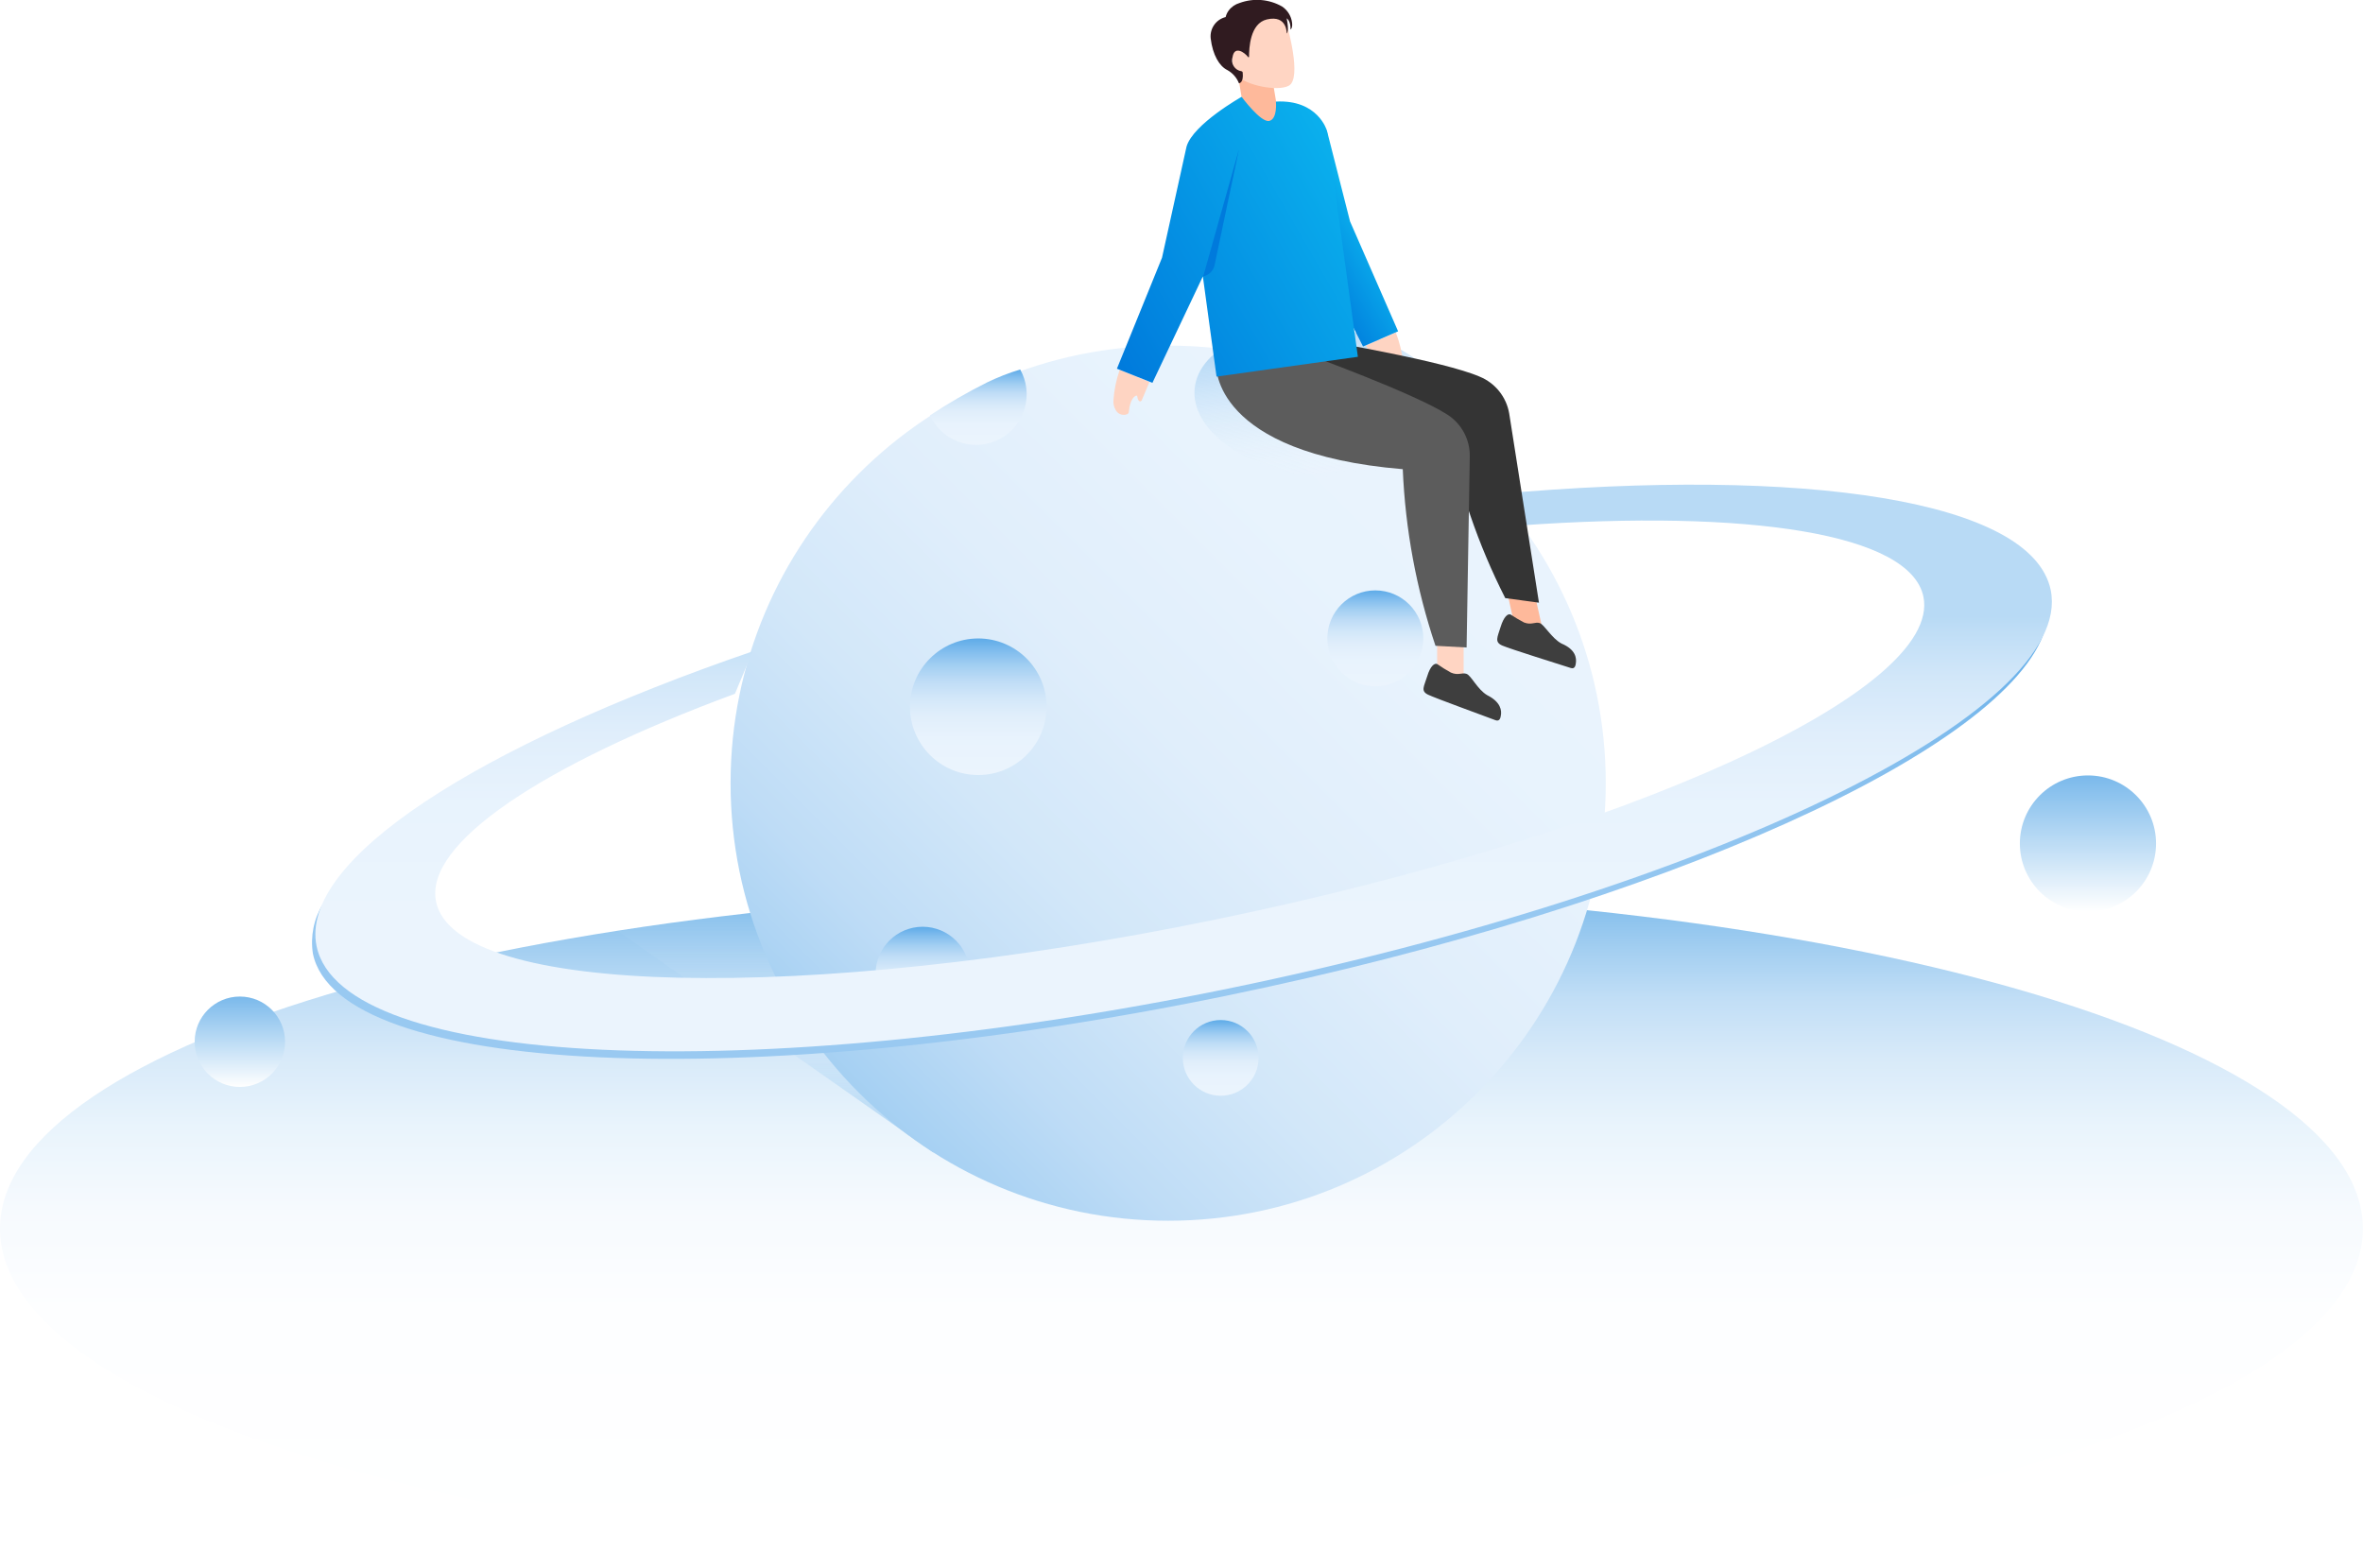
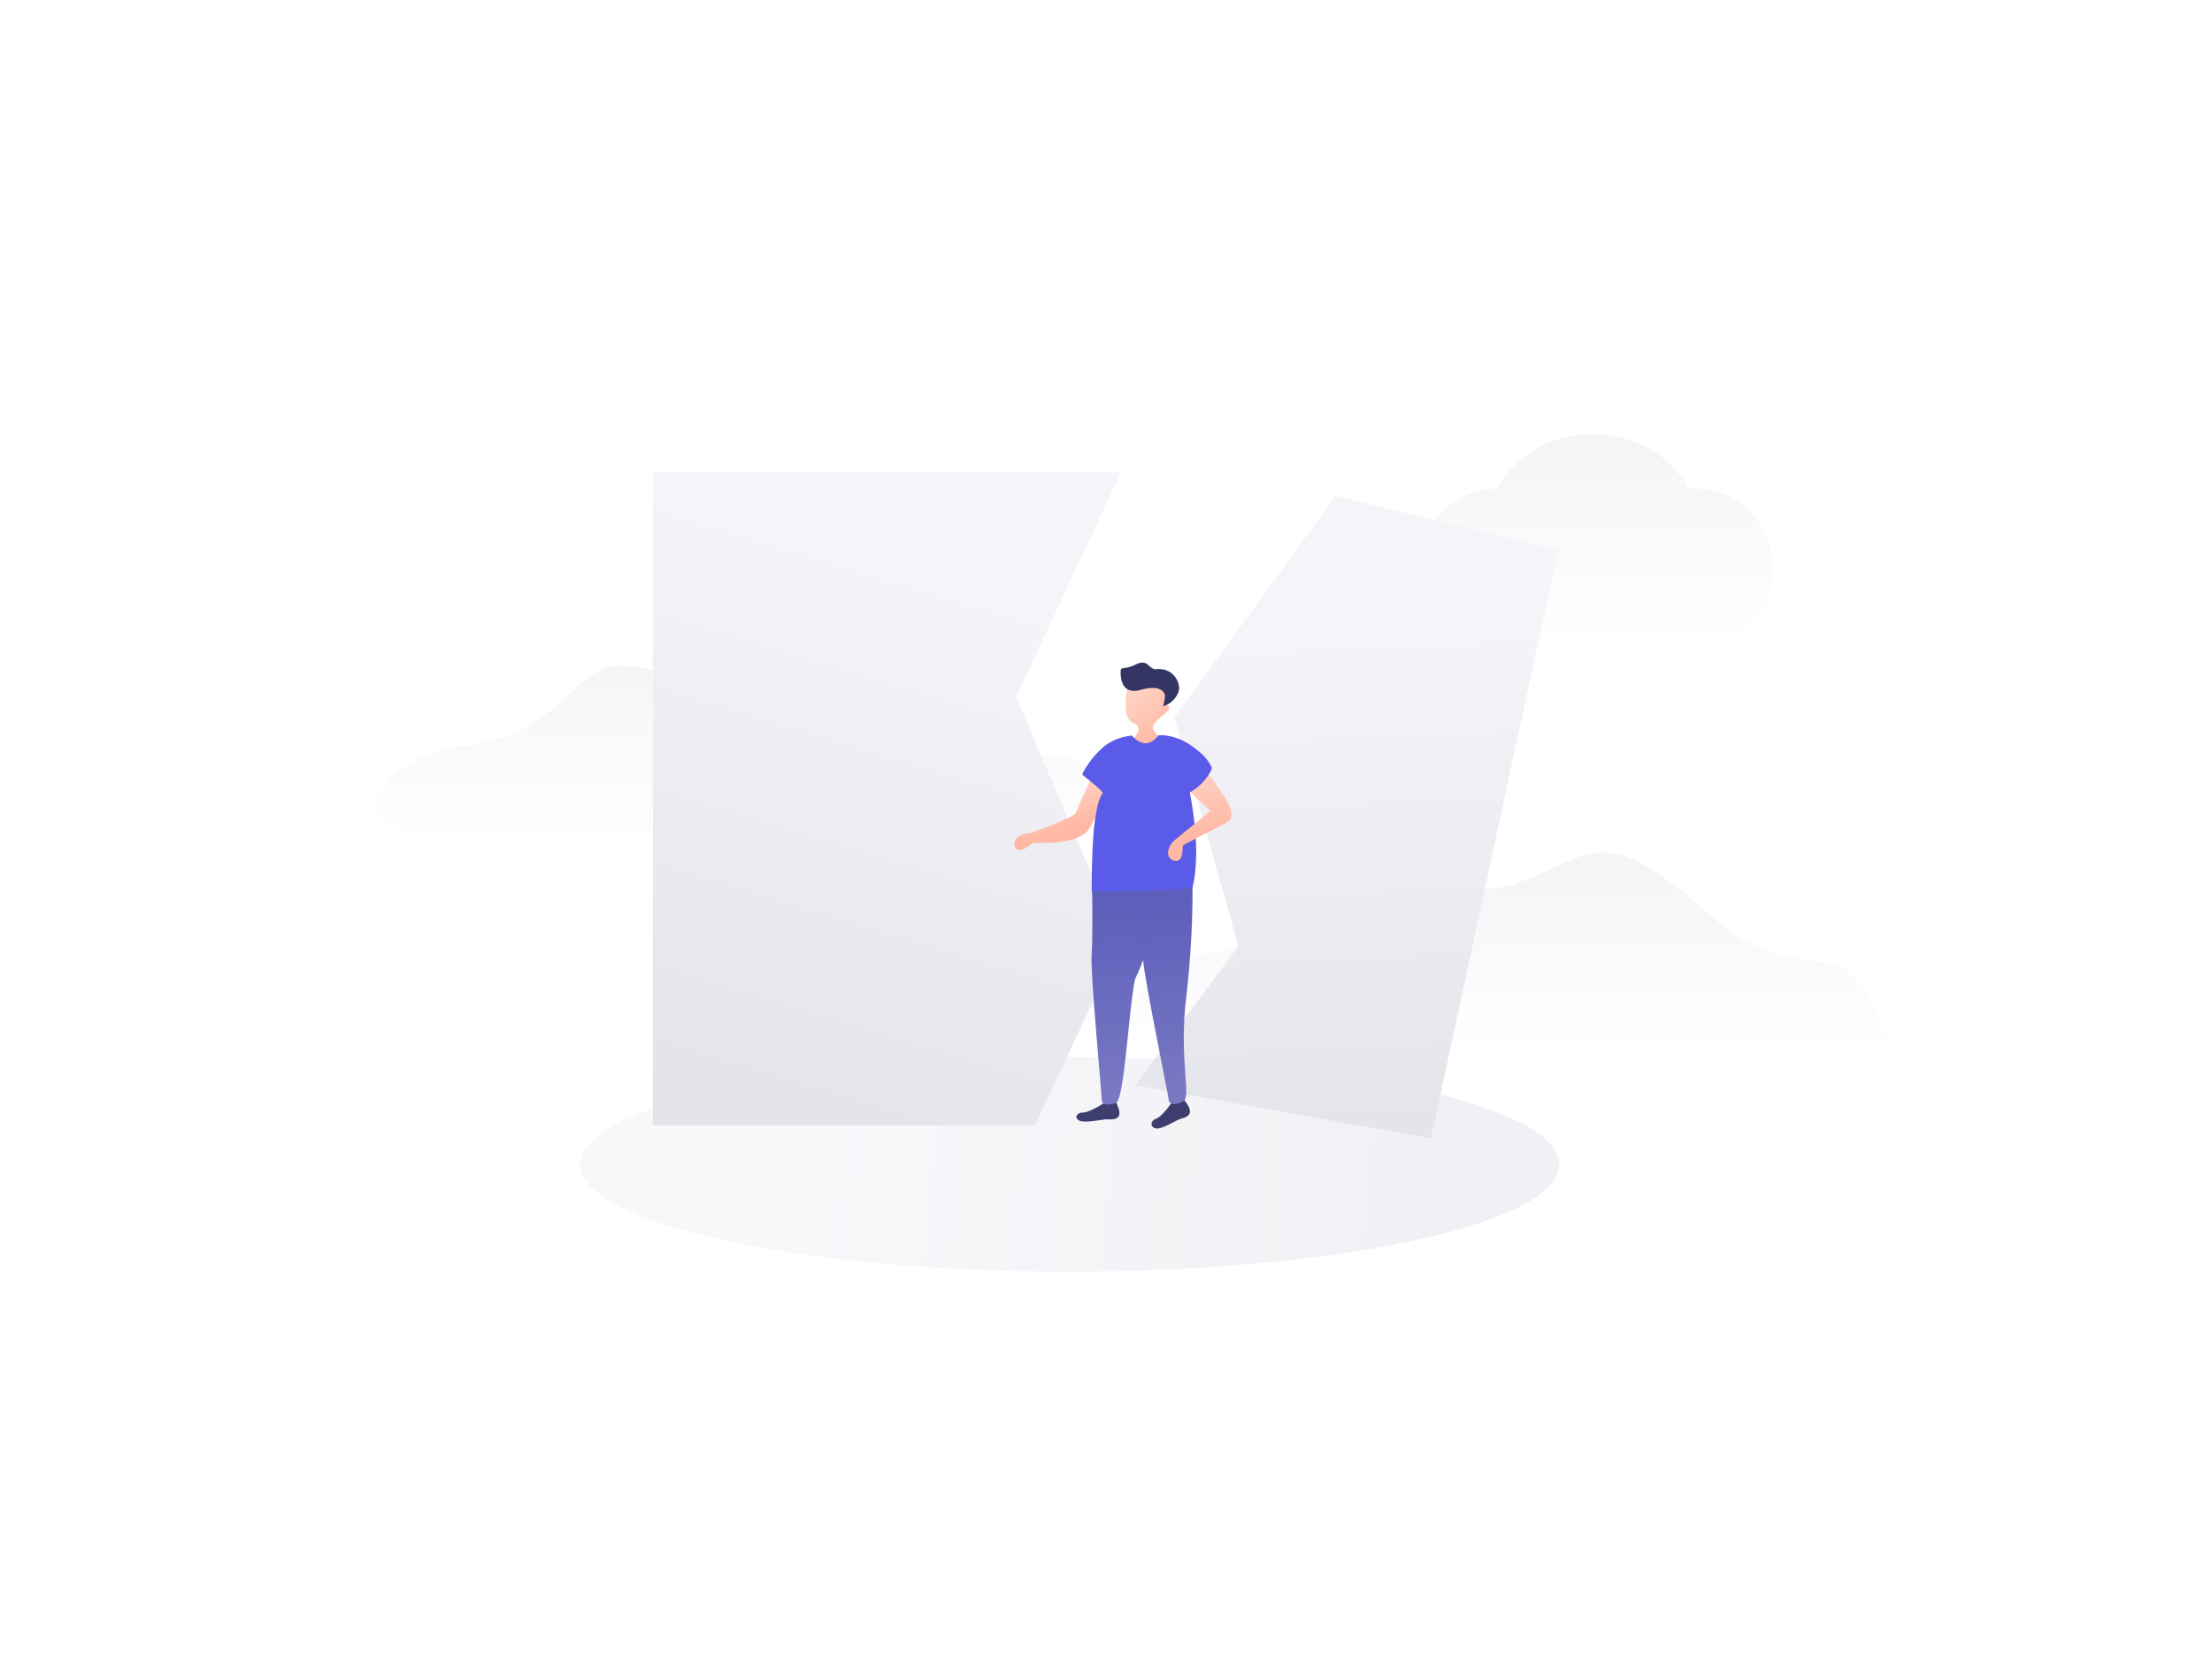
- <svg xmlns="http://www.w3.org/2000/svg" xmlns:xlink="http://www.w3.org/1999/xlink" viewBox="0 0 238.41 158.17">
+ <svg xmlns="http://www.w3.org/2000/svg" viewBox="0 0 400 300" fill="none">
+   <path d="M193.392 229.952c48.903 0 88.546-8.679 88.546-19.384s-39.643-19.383-88.546-19.383c-48.903 0-88.546 8.678-88.546 19.383 0 10.705 39.643 19.384 88.546 19.384Z" fill="url(#a)" />
+   <path opacity=".302" d="M219.968 172.123c9.45-1.518 13.275-2.66 22.501-11.528 9.227-8.868 18.582 4.07 32.458-1.124 13.875-5.195 15.143-11.484 36.366 7.781 9.783 8.188 17.564 4.946 22.359 8.188 3.196 2.161 6.278 7.487 9.244 15.98H219.968c-9.788-3.397-14.682-6.219-14.682-8.464 0-3.369 5.232-9.316 14.682-10.833Z" fill="url(#b)" />
+   <path opacity=".302" d="M288.024 78.5c7.753 0 14.399 4.065 17.198 9.845h1.438c7.608 0 13.776 6.168 13.776 13.777v1.368c0 7.609-6.168 13.777-13.776 13.777h-35.884c-7.608 0-13.776-6.168-13.776-13.777v-1.368c0-7.609 6.168-13.776 13.776-13.776h.05c2.799-5.781 9.445-9.846 17.198-9.846Z" fill="url(#c)" />
+   <path opacity=".302" d="M82.523 135.118c9.45-1.517 13.275-2.659 22.501-11.527 9.227-8.868 18.582 4.07 32.458-1.125 13.875-5.194 15.143-11.483 36.366 7.782 9.783 8.187 17.564 4.946 22.359 8.187 3.196 2.161 6.278 7.488 9.244 15.981H82.523c-9.788-3.398-14.682-6.219-14.682-8.465 0-3.368 5.232-9.315 14.682-10.833Z" fill="url(#d)" />
+   <path d="M118.062 85.458V203.52h69.065l15.516-33.056-18.904-44.411 18.904-40.595h-84.581Z" fill="url(#e)" />
+   <path d="m241.507 89.724-29.141 40.005 11.582 41.36-18.69 25.182 53.494 9.578 22.977-106.326-40.222-9.8Z" fill="url(#f)" />
+   <path fill-rule="evenodd" clip-rule="evenodd" d="M203.918 124.067c-.772 3.815-.409 6.058 1.089 6.73 1.96.808.068 2.695-.329 2.9-.264.137-.03.528.702 1.173 1.24.649 2.151.907 2.733.775.583-.132 1.293-.781 2.131-1.948-1.561-1.111-2.105-2.002-1.63-2.674.474-.671 1.195-1.372 2.162-2.101.939-.711.902-1.253-.109-1.624.245-.673.335-1.441.272-2.303l-3.291-.928-3.35-.723-.38.723Z" fill="url(#g)" />
+   <path fill-rule="evenodd" clip-rule="evenodd" d="M206.463 124.704c3.313-.912 4.193.489 4.193 1.081 0 .395-.104 1.049-.313 1.964a11.4 11.4 0 0 0 .86-.399c1.016-.555 1.689-1.54 1.928-2.307.448-1.433-.868-4.473-4.279-4.019-1.19-.218-1.378-1.91-3.445-.869s-2.764.241-2.764 1.308c0 1.067.086 4.356 3.82 3.241Z" fill="#353564" />
+   <path fill-rule="evenodd" clip-rule="evenodd" d="M199.569 199.533c-1.793 1.098-3.045 1.646-3.757 1.646-1.068 0-1.645.947-.652 1.458s4.174-.226 4.989-.226c.815 0 2.912.292 2.109-2.021-.536-1.542-1.028-2.198-1.477-1.968l-1.212.325v.786ZM211.875 199.424c-1.239 1.703-2.182 2.658-2.828 2.867-.968.312-1.159 1.497-.078 1.756 1.08.258 3.705-1.464 4.444-1.702.739-.238 2.743-.538 1.201-2.787-1.028-1.5-1.705-2.061-2.03-1.683l-.985.704.276.845Z" fill="#3E3E6E" />
+   <path fill-rule="evenodd" clip-rule="evenodd" d="M210.187 159.026c-1.167 7.695-2.812 13.709-4.937 18.043-1.161 5.398-1.904 21.738-3.447 22.357-1.544.618-2.643.248-2.587-.543.056-.791-2.055-22.696-1.815-26.102.16-2.271.183-6.776.07-13.516l12.716-.239Z" fill="url(#h)" />
+   <path fill-rule="evenodd" clip-rule="evenodd" d="M215.612 158.149c.166 7.388-.262 15.319-1.283 23.793-.955 10.562 1.105 16.412-.35 17.213-1.456.801-2.592.566-2.634-.226-.042-.792-4.476-22.171-4.656-25.581-.12-2.273-.651-6.748-1.591-13.424l10.514-1.775Z" fill="url(#i)" />
+   <path fill-rule="evenodd" clip-rule="evenodd" d="M198.258 138.609c-2.036 4.435-3.278 7.237-3.727 8.404-.209.485-2.902 1.691-8.078 3.618-1.736.148-2.728.65-2.977 1.505-.141.549-.078 1.49.805 1.568.589.052 1.429-.38 2.519-1.295 5.782.202 9.222-.736 10.317-2.814 1.096-2.079 2.765-5.295 5.007-9.651l-3.597-1.708-.269.373Z" fill="url(#j)" />
+   <path fill-rule="evenodd" clip-rule="evenodd" d="M204.667 133.012c1.739 1.868 3.337 1.868 4.795 0 .253-.169 5.606-.433 9.4 5.671.039.231-1.026 1.49-3.193 3.775h-.663c1.473 7.509 1.694 13.492.663 17.947-.135.463-6.219.724-18.253.781-.031-10.047.641-15.987 2.015-17.821-.168-.338-1.416-1.44-3.744-3.308.733-1.562 1.836-3.063 3.308-4.504 1.471-1.441 3.362-2.288 5.672-2.541Z" fill="#5B5BEA" />
+   <path fill-rule="evenodd" clip-rule="evenodd" d="M214.2 141.754c.106.851 3.424 3.757 4.658 4.799.307.014-6.299 5.13-6.811 5.726-1.399 1.624-.912 3.386.616 3.386 1.527 0 1.049-2.685 1.304-2.825 4.44-2.439 4.891-2.439 7.829-4.095 2.557-1.358-.862-5.467-4.158-9.998-3.296-4.532-3.543 2.156-3.438 3.007Z" fill="url(#k)" />
+   <path fill-rule="evenodd" clip-rule="evenodd" d="M212.965 133.533c.906.429 1.537.749 1.893.961.929.553 1.565 1.098 1.974 1.426 1.27 1.017 1.91 2.061 2.277 2.843.307.542-2.952 5.446-6.144 4.89-.436-.017-1.13-1.029-2.083-3.036l2.083-7.084Z" fill="#5B5BEA" />
  <defs>
-     <style>.cls-1{fill:url(#未命名的渐变_217);}.cls-2{fill:url(#未命名的渐变_19);}.cls-3{fill:url(#未命名的渐变_19-2);}.cls-4{fill:url(#未命名的渐变_31);}.cls-5{fill:url(#未命名的渐变_162);}.cls-6{fill:url(#未命名的渐变_164);}.cls-7{fill:url(#未命名的渐变_164-2);}.cls-8{fill:url(#未命名的渐变_164-3);}.cls-9{fill:url(#未命名的渐变_164-4);}.cls-10{fill:url(#未命名的渐变_164-5);}.cls-11{fill:url(#未命名的渐变_248);}.cls-12{fill:url(#未命名的渐变_234);}.cls-13{fill:url(#未命名的渐变_14);}.cls-14{fill:#fed4c2;}.cls-15{fill:#ffd5c3;}.cls-16{fill:#feb99b;}.cls-17{fill:url(#未命名的渐变_18);}.cls-18{fill:#343434;}.cls-19{fill:#5c5c5c;}.cls-20{fill:#3e3e3e;}.cls-21{fill:#301b20;}.cls-22{fill:url(#未命名的渐变_18-2);}.cls-23{fill:#007adc;}</style>
-     <linearGradient gradientUnits="userSpaceOnUse" y2="89.77" x2="119.2" y1="158.17" x1="119.2" id="未命名的渐变_217">
-       <stop stop-color="#fff" offset="0" />
-       <stop stop-color="#fdfeff" offset="0.38" />
-       <stop stop-color="#f6fafe" offset="0.53" />
-       <stop stop-color="#e9f4fc" offset="0.65" />
-       <stop stop-color="#d8eaf9" offset="0.75" />
-       <stop stop-color="#c1def6" offset="0.84" />
-       <stop stop-color="#a4cff1" offset="0.91" />
-       <stop stop-color="#83beec" offset="0.98" />
-       <stop stop-color="#7ab9eb" offset="1" />
+     <linearGradient id="a" x1="145.165" y1="210.048" x2="254.934" y2="220.811" gradientUnits="userSpaceOnUse">
+       <stop stop-color="#F8F8FB" />
+       <stop offset="1" stop-color="#F1F1F5" />
    </linearGradient>
-     <linearGradient gradientUnits="userSpaceOnUse" y2="100.56" x2="24.2" y1="109.67" x1="24.2" id="未命名的渐变_19">
-       <stop stop-color="#fff" offset="0" />
-       <stop stop-color="#7ab9eb" offset="1" />
+     <linearGradient id="b" x1="274.091" y1="154.181" x2="274.091" y2="191.42" gradientUnits="userSpaceOnUse">
+       <stop stop-color="#DCDCE4" />
+       <stop offset="1" stop-color="#DEDEE6" stop-opacity="0" />
    </linearGradient>
-     <linearGradient xlink:href="#未命名的渐变_19" y2="78.24" x2="210.66" y1="91.98" x1="210.66" id="未命名的渐变_19-2" />
-     <linearGradient gradientUnits="userSpaceOnUse" y2="91.5" x2="78.25" y1="116.31" x1="78.25" id="未命名的渐变_31">
-       <stop stop-opacity="0.5" stop-color="#5caae8" offset="0" />
-       <stop stop-opacity="0.31" stop-color="#99caf1" offset="0.29" />
-       <stop stop-opacity="0.14" stop-color="#d0e7f8" offset="0.6" />
-       <stop stop-opacity="0.04" stop-color="#f2f8fd" offset="0.85" />
-       <stop stop-opacity="0" stop-color="#fff" offset="1" />
+     <linearGradient id="c" x1="288.718" y1="78.5" x2="288.718" y2="117.267" gradientUnits="userSpaceOnUse">
+       <stop stop-color="#DCDCE4" />
+       <stop offset="1" stop-color="#DEDEE6" stop-opacity="0" />
    </linearGradient>
-     <linearGradient gradientUnits="userSpaceOnUse" gradientTransform="matrix(1, 0, 0, -1, 0, -1351.22)" y2="-1386.09" x2="162.01" y1="-1474.4" x1="73.7" id="未命名的渐变_162">
-       <stop stop-color="#7ab9eb" offset="0" />
-       <stop stop-color="#83beed" offset="0.03" />
-       <stop stop-color="#a3cff2" offset="0.14" />
-       <stop stop-color="#bedcf6" offset="0.25" />
-       <stop stop-color="#d2e7f9" offset="0.38" />
-       <stop stop-color="#e0eefb" offset="0.53" />
-       <stop stop-color="#e8f3fd" offset="0.71" />
-       <stop stop-color="#ebf4fd" offset="1" />
+     <linearGradient id="d" x1="136.646" y1="117.176" x2="136.646" y2="154.416" gradientUnits="userSpaceOnUse">
+       <stop stop-color="#DCDCE4" />
+       <stop offset="1" stop-color="#DEDEE6" stop-opacity="0" />
    </linearGradient>
-     <linearGradient gradientUnits="userSpaceOnUse" gradientTransform="matrix(1, 0, 0, -1, 0, -1351.22)" y2="-1396.09" x2="98.7" y1="-1388.51" x1="98.7" id="未命名的渐变_164">
-       <stop stop-color="#5caae8" offset="0" />
-       <stop stop-color="#5eabe8" offset="0" />
-       <stop stop-color="#83beee" offset="0.1" />
-       <stop stop-color="#a3cff2" offset="0.2" />
-       <stop stop-color="#bedcf6" offset="0.31" />
-       <stop stop-color="#d2e7f9" offset="0.43" />
-       <stop stop-color="#e0eefb" offset="0.56" />
-       <stop stop-color="#e8f3fd" offset="0.73" />
-       <stop stop-color="#ebf4fd" offset="1" />
+     <linearGradient id="e" x1="168.174" y1="103.668" x2="138.112" y2="203.034" gradientUnits="userSpaceOnUse">
+       <stop stop-color="#F4F4F9" />
+       <stop offset="1" stop-color="#E3E3EA" />
    </linearGradient>
-     <linearGradient xlink:href="#未命名的渐变_164" y2="-1461.78" x2="123.16" y1="-1454.14" x1="123.16" id="未命名的渐变_164-2" />
-     <linearGradient xlink:href="#未命名的渐变_164" y2="-1420.48" x2="138.76" y1="-1410.79" x1="138.76" id="未命名的渐变_164-3" />
-     <linearGradient xlink:href="#未命名的渐变_164" y2="-1429.43" x2="98.7" y1="-1415.64" x1="98.7" id="未命名的渐变_164-4" />
-     <linearGradient xlink:href="#未命名的渐变_164" y2="-1454.23" x2="93.09" y1="-1444.74" x1="93.09" id="未命名的渐变_164-5" />
-     <linearGradient gradientUnits="userSpaceOnUse" y2="106.81" x2="118.84" y1="63.48" x1="118.84" id="未命名的渐变_248">
-       <stop stop-color="#5caae8" offset="0" />
-       <stop stop-color="#6cb2ea" offset="0.09" />
-       <stop stop-color="#80bced" offset="0.25" />
-       <stop stop-color="#8ec3ef" offset="0.43" />
-       <stop stop-color="#96c8f1" offset="0.64" />
-       <stop stop-color="#99c9f1" offset="1" />
+     <linearGradient id="f" x1="235.365" y1="114.665" x2="239.547" y2="209.425" gradientUnits="userSpaceOnUse">
+       <stop stop-color="#F4F4F9" />
+       <stop offset="1" stop-color="#E3E3EA" />
    </linearGradient>
-     <linearGradient gradientUnits="userSpaceOnUse" gradientTransform="matrix(1, 0, 0, -1, 0, -1351.22)" y2="-1444" x2="119.39" y1="-1413.43" x1="119.39" id="未命名的渐变_234">
-       <stop stop-color="#b8daf5" offset="0" />
-       <stop stop-color="#beddf6" offset="0.04" />
-       <stop stop-color="#d2e7f9" offset="0.2" />
-       <stop stop-color="#e0eefb" offset="0.39" />
-       <stop stop-color="#e8f3fd" offset="0.62" />
-       <stop stop-color="#ebf4fd" offset="1" />
+     <linearGradient id="g" x1="205.089" y1="125.334" x2="211.253" y2="132.128" gradientUnits="userSpaceOnUse">
+       <stop stop-color="#FFD2C4" />
+       <stop offset="1" stop-color="#FFB8A3" />
    </linearGradient>
-     <linearGradient gradientUnits="userSpaceOnUse" gradientTransform="matrix(0, 1.05, -1.45, 0, 236.52, -43.22)" y2="76.57" x2="80.45" y1="65.74" x1="78.69" id="未命名的渐变_14">
-       <stop stop-opacity="0.5" stop-color="#5caae8" offset="0" />
-       <stop stop-opacity="0" stop-color="#fff" offset="1" />
+     <linearGradient id="h" x1="201.445" y1="197.841" x2="200.676" y2="160.243" gradientUnits="userSpaceOnUse">
+       <stop stop-color="#7878C3" />
+       <stop offset="1" stop-color="#5C5CBB" />
    </linearGradient>
-     <linearGradient gradientUnits="userSpaceOnUse" gradientTransform="matrix(-1, 0.03, 0.03, 1, 954, -10.61)" y2="8.73" x2="816.54" y1="12.41" x1="823.34" id="未命名的渐变_18">
-       <stop stop-color="#007adc" offset="0" />
-       <stop stop-color="#0ab0ed" offset="1" />
+     <linearGradient id="i" x1="212.568" y1="197.671" x2="207.769" y2="160.362" gradientUnits="userSpaceOnUse">
+       <stop stop-color="#7878C3" />
+       <stop offset="1" stop-color="#5C5CBB" />
    </linearGradient>
-     <linearGradient xlink:href="#未命名的渐变_18" gradientTransform="translate(261.97)" y2="19.27" x2="-124.51" y1="34.48" x1="-150.85" id="未命名的渐变_18-2" />
+     <linearGradient id="j" x1="192.771" y1="141.611" x2="195.457" y2="149.08" gradientUnits="userSpaceOnUse">
+       <stop stop-color="#FFD2C4" />
+       <stop offset="1" stop-color="#FFB8A3" />
+     </linearGradient>
+     <linearGradient id="k" x1="216.954" y1="138.813" x2="219.194" y2="150.945" gradientUnits="userSpaceOnUse">
+       <stop stop-color="#FFD2C4" />
+       <stop offset="1" stop-color="#FFB8A3" />
+     </linearGradient>
  </defs>
-   <g id="图层_2">
-     <g id="图层_1-2">
-       <ellipse ry="34.2" rx="119.2" cy="123.97" cx="119.2" class="cls-1" />
-       <circle r="4.56" cy="105.11" cx="24.2" class="cls-2" />
-       <circle r="6.87" cy="85.11" cx="210.66" class="cls-3" />
-       <path d="M94.2,116.31,80.07,91.5c-5.48.52-12.68,1.68-17.78,2.41Z" class="cls-4" />
-       <circle r="44.15" cy="79.02" cx="117.86" class="cls-5" id="椭圆_9-2" />
-       <path d="M99.6,38.58a23.23,23.23,0,0,1,3.33-1.3,5.1,5.1,0,0,1-8.91,5q-.1-.18-.19-.37A55.1,55.1,0,0,1,99.6,38.58Z" class="cls-6" id="椭圆_10" />
-       <path d="M123.16,102.92a3.82,3.82,0,1,1-3.82,3.82h0a3.82,3.82,0,0,1,3.82-3.82Z" class="cls-7" id="椭圆_10-2" />
-       <circle r="4.84" cy="64.41" cx="138.76" class="cls-8" id="椭圆_10-3" />
-       <circle r="6.89" cy="71.31" cx="98.7" class="cls-9" id="椭圆_10-3-2" />
-       <circle r="4.75" cy="98.26" cx="93.09" class="cls-10" id="椭圆_10-4" />
-       <path d="M32.28,94.38c2.52,12.28,43.74,14.19,92.06,4.27,42-8.64,75.61-23.39,82-35.16-3.64,12-38.47,27.89-82.71,37-48.32,9.92-89.53,8-92.06-4.27a7.41,7.41,0,0,1,1-5A6.53,6.53,0,0,0,32.28,94.38Z" class="cls-11" id="椭圆_11" />
-       <path d="M124,99.73c-48.32,9.92-89.54,8-92.06-4.27-1.78-8.68,16.24-20.22,44-29.74L74.15,70C54.8,77.16,42.74,85.1,44,91c2,9.5,37.14,10.31,78.59,1.79S196,69.71,194.06,60.21c-1.31-6.38-17.62-8.84-40.74-7.19L151,49.85c31.2-2.79,54,.63,55.9,9.67C209.41,71.8,172.28,89.81,124,99.73Z" class="cls-12" id="形状_15" />
-       <ellipse transform="translate(78.14 168.5) rotate(-83.61)" ry="12.82" rx="7.53" cy="40.56" cx="133.28" class="cls-13" />
-       <path d="M113.89,41.54c.13-1.26.55-1.55.74-1.62a.08.08,0,0,1,.11.07,1,1,0,0,0,.13.41.18.18,0,0,0,.32,0l.78-1.86-3-1.22a11.64,11.64,0,0,0-.63,3.06,1.64,1.64,0,0,0,.2.94.92.92,0,0,0,1.19.47A.28.28,0,0,0,113.89,41.54Z" class="cls-14" />
-       <rect height="3.23" width="2.67" y="64.93" x="145" class="cls-15" />
-       <rect transform="translate(-9.67 34.75) rotate(-12.5)" height="3.56" width="2.67" y="59.76" x="152.49" class="cls-16" />
-       <path d="M140,37.8c-.16-1.26-.59-1.53-.79-1.59a.08.08,0,0,0-.11.07,1,1,0,0,1-.12.41.18.18,0,0,1-.32,0l-.83-1.84,3-1.3a11.64,11.64,0,0,1,.72,3,1.64,1.64,0,0,1-.18.95.92.92,0,0,1-1.17.51A.28.28,0,0,1,140,37.8Z" class="cls-14" />
-       <polygon points="133.88 13.19 136.21 22.34 141.06 33.43 137.52 34.96 132.06 24.2 128.02 11.25 133.88 13.19" class="cls-17" />
-       <path d="M125.41,37.28s1.7,6.3,20.62,6a64.7,64.7,0,0,0,5.84,17.07l3.4.46-3-19.08A4.91,4.91,0,0,0,149.28,38C145.65,36.43,134,34.47,134,34.47Z" class="cls-18" />
-       <path d="M122.71,36.89s-.42,8.85,18.82,10.45a64.39,64.39,0,0,0,3.3,17.82l3.14.17.32-19.25a4.91,4.91,0,0,0-2.22-4.22c-3.29-2.15-14.37-6.17-14.37-6.17Z" class="cls-19" />
-       <path d="M145,67c-.26-.12-.69.19-1,1.22s-.71,1.5.1,1.88,5.47,2.07,6.79,2.57c.45.17.51-.33.53-.45.11-.52,0-1.39-1.36-2.07-1-.58-1.63-2-2.1-2.16s-.83.2-1.58-.13A14.79,14.79,0,0,1,145,67Z" class="cls-20" />
-       <path d="M152.4,62c-.27-.11-.68.22-1,1.26s-.64,1.53.18,1.88,5.56,1.83,6.9,2.26c.45.15.49-.35.51-.47.08-.52,0-1.39-1.45-2-1-.54-1.72-1.9-2.19-2.06s-.82.23-1.58-.06A14.79,14.79,0,0,1,152.4,62Z" class="cls-20" />
-       <rect transform="translate(0.09 20.91) rotate(-9.42)" height="6.2" width="3.36" y="6.79" x="125.31" class="cls-16" />
-       <path d="M129.85,2.53s1.55,5.38.18,6.12c-1.15.62-4.39-.07-5.16-1-.92-1.1-.52-3.84-.52-3.84L127,1.34l2.55.37Z" class="cls-15" />
-       <path d="M125,8.4s.49,0,.38-1.08a.15.15,0,0,0-.12-.13,1.11,1.11,0,0,1-.9-1.45c.19-1.16,1.2-.46,1.55,0a.06.06,0,0,0,.11,0c0-.87.09-3.38,1.8-3.78,2.07-.48,2,1.42,2,1.42s.27-.16,0-1.53c0,0,.43.26.38,1.13,0,0,.23-.1.16-.69a2.31,2.31,0,0,0-1-1.63A5.1,5.1,0,0,0,125.07.3a2.11,2.11,0,0,0-1.11.77,1.77,1.77,0,0,0-.3.65,2,2,0,0,0-1.51,2.16c.2,1.68.89,2.81,1.68,3.19A2.63,2.63,0,0,1,125,8.4Z" class="cls-21" />
-       <path d="M137,36l-3.13-22.84s-.9-3.14-5.14-2.91c0,0,.18,1.75-.67,1.95s-2.79-2.43-2.79-2.43-4.87,2.74-5.55,5h0a2,2,0,0,0-.06.26L117.24,26,112.69,37.2l3.58,1.43,5.09-10.74L122.74,38Z" class="cls-22" />
-       <path d="M121.44,27.73l-.08.16h0a1.45,1.45,0,0,0,1.18-1.13L125,15.08Z" class="cls-23" />
-     </g>
-   </g>
</svg>
